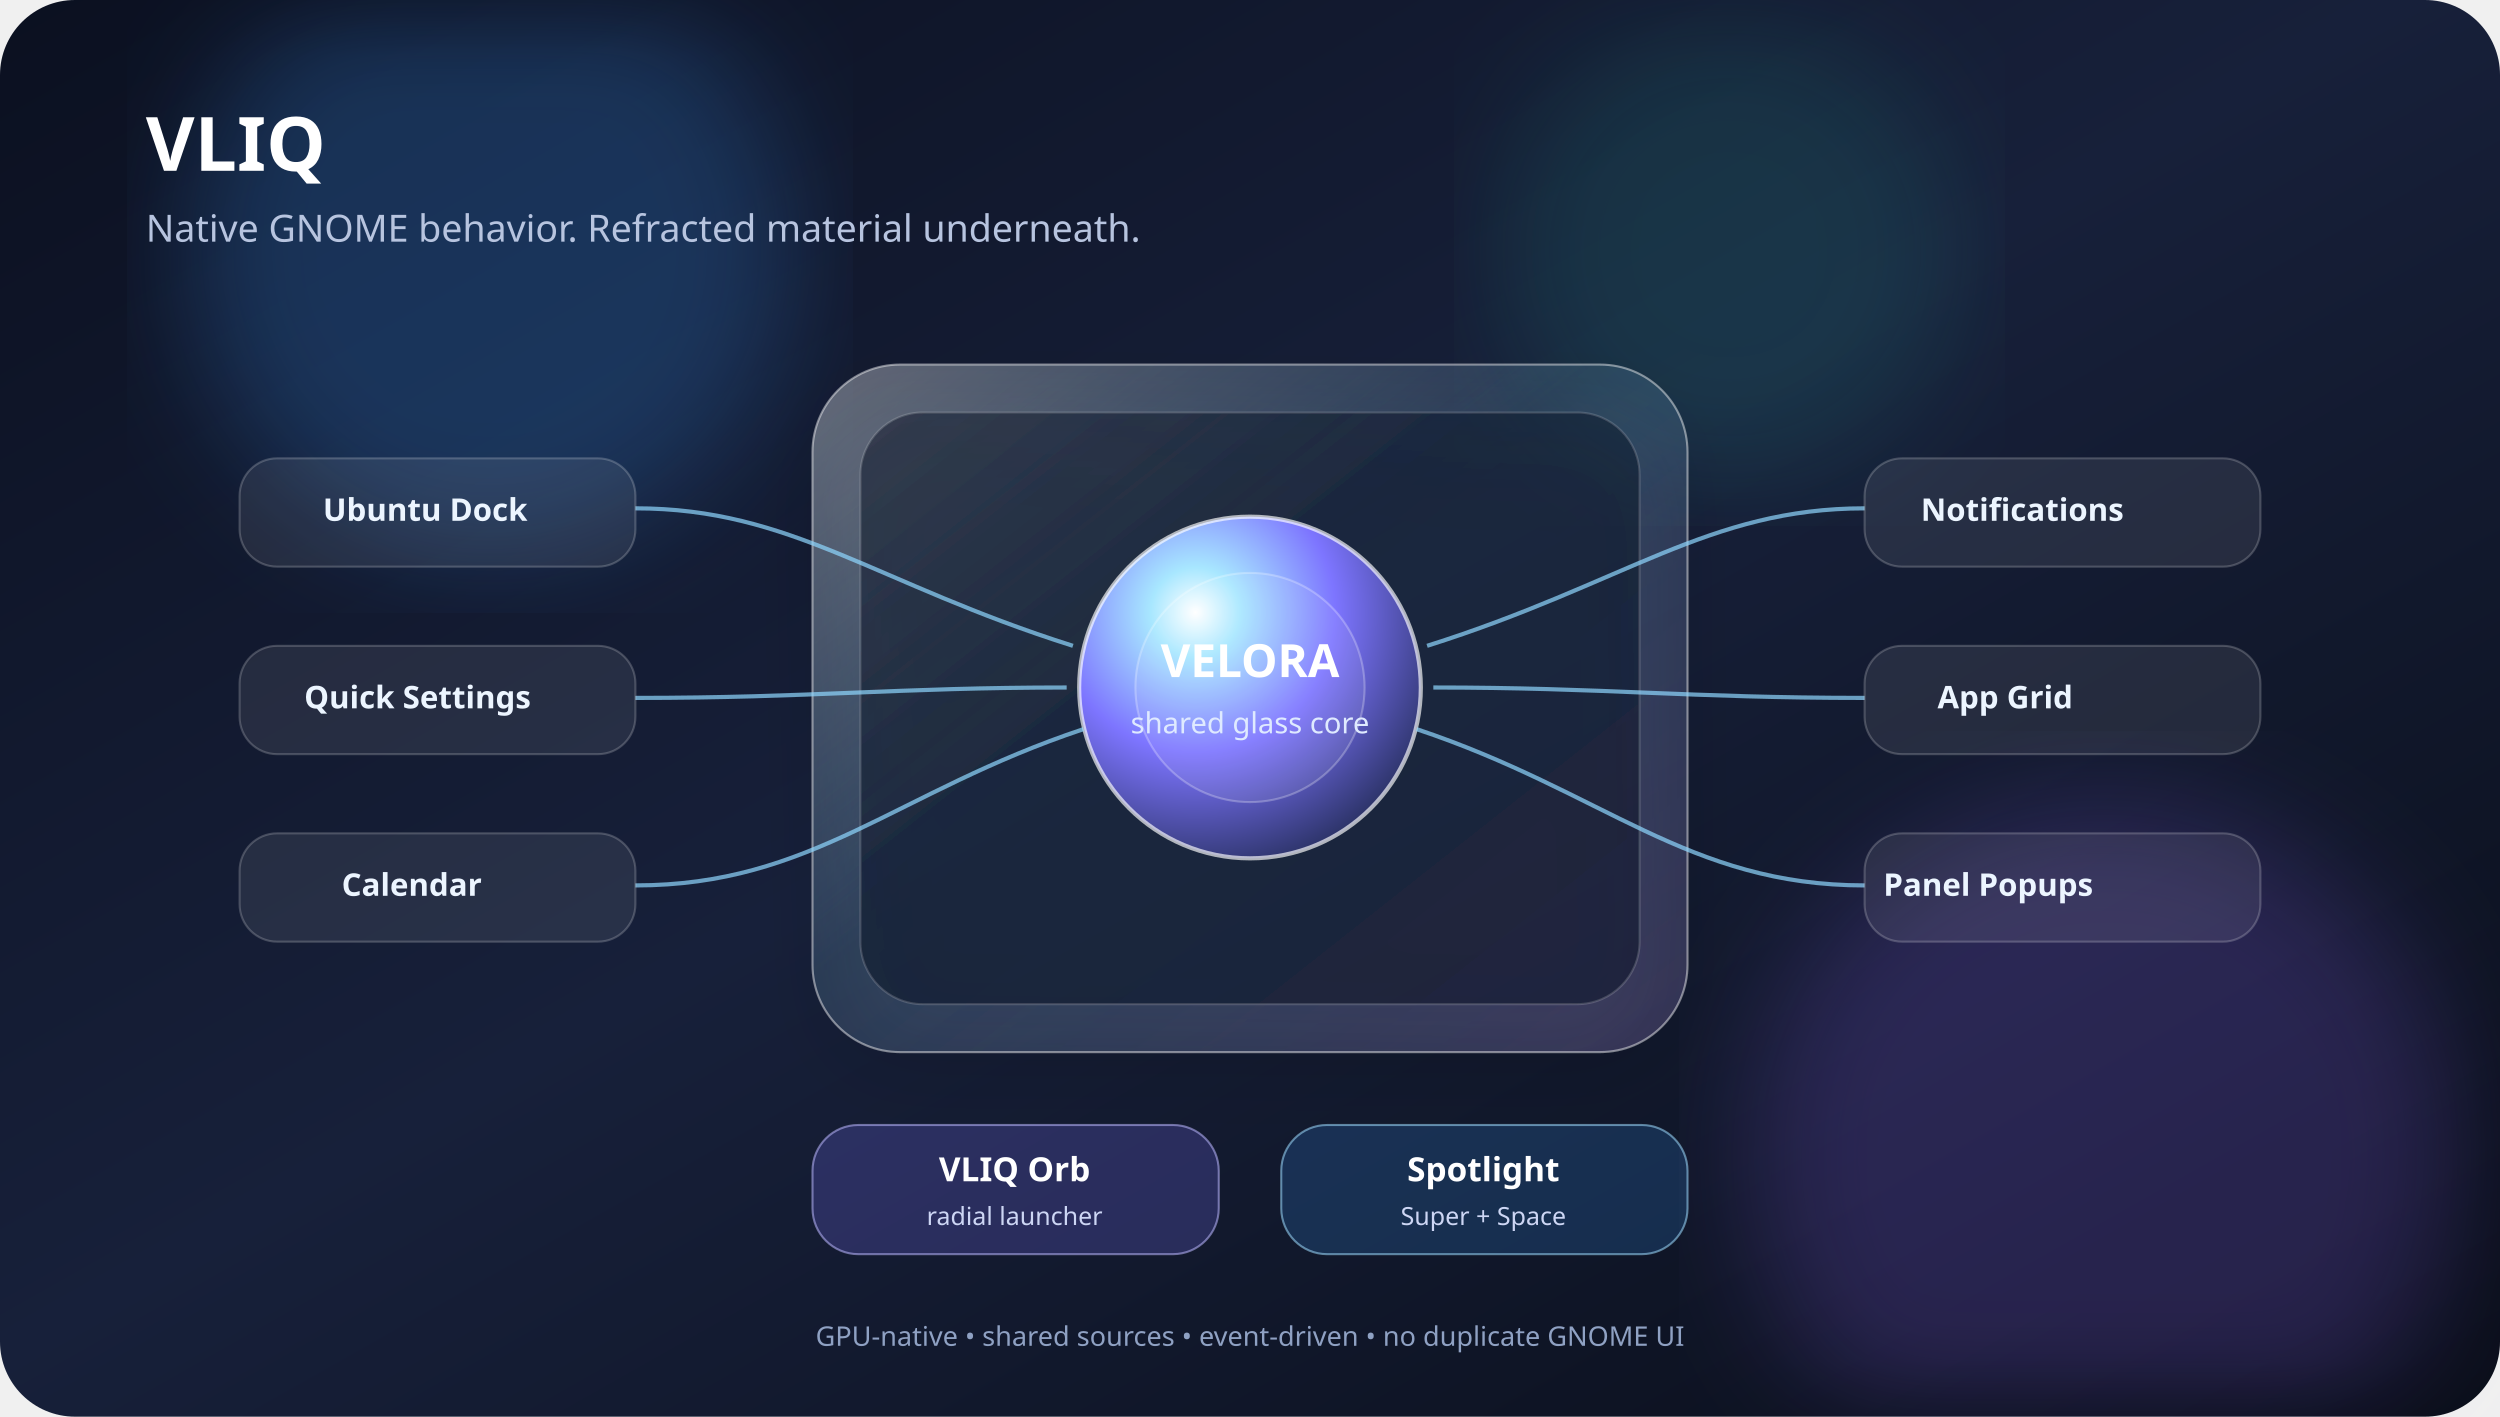
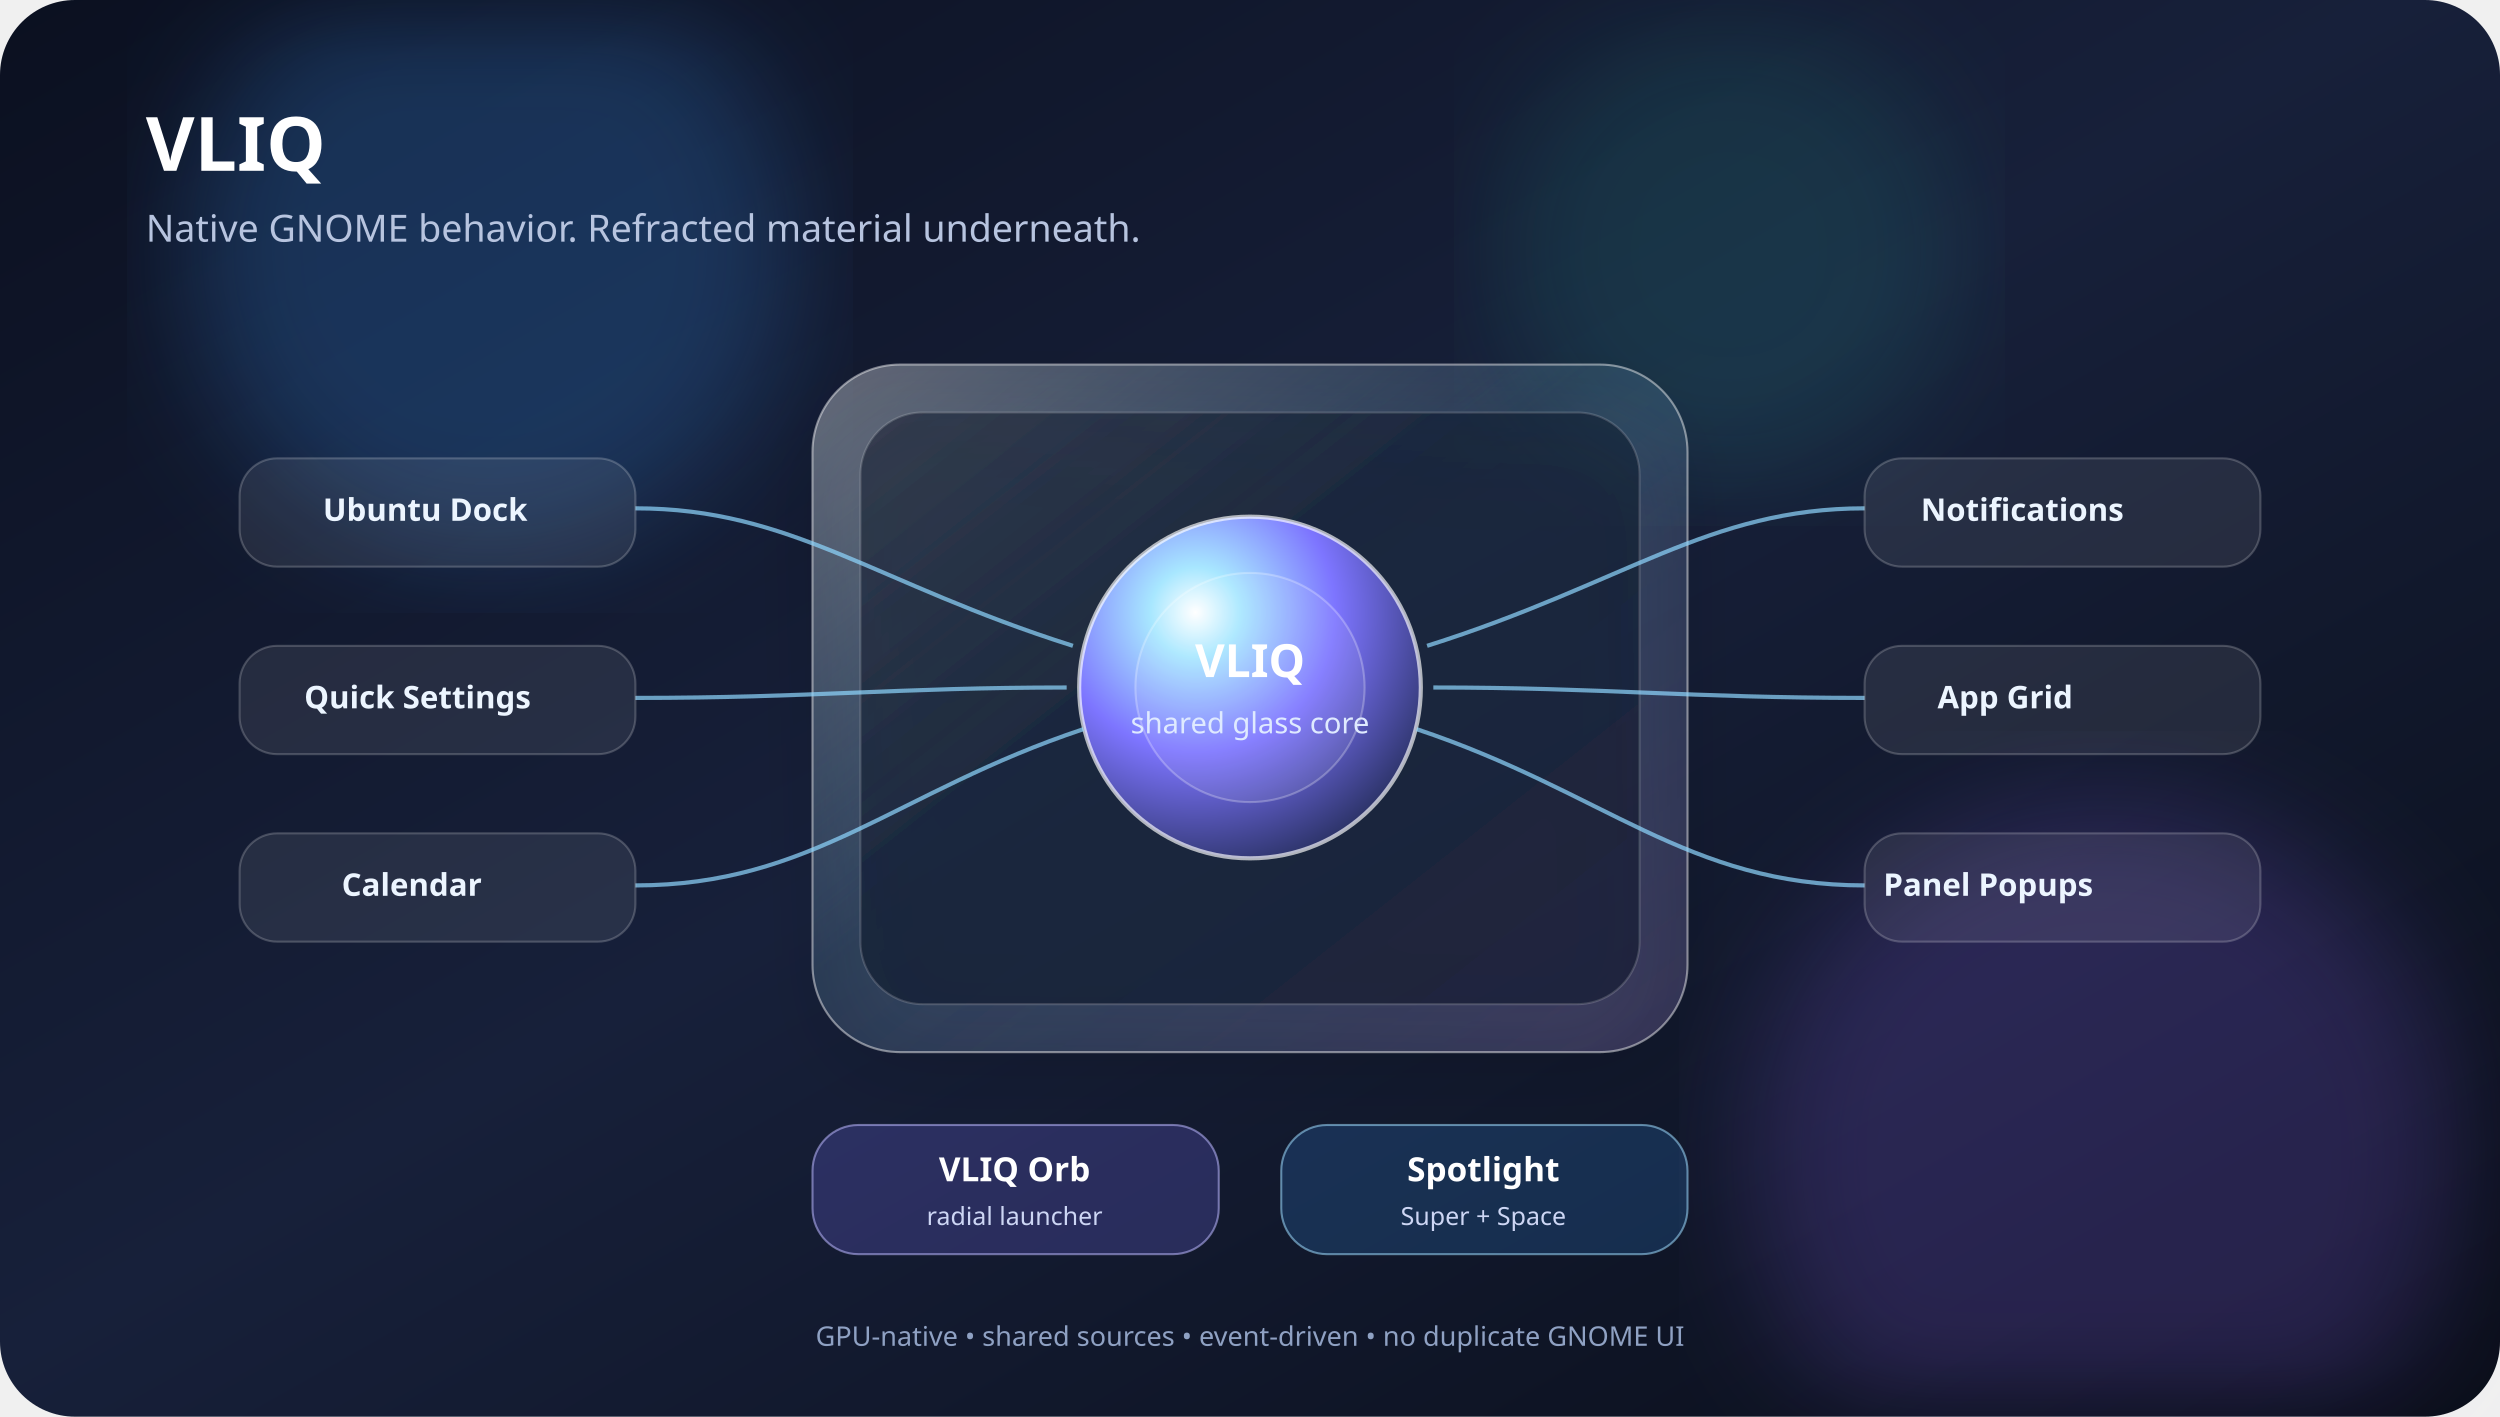
<svg xmlns="http://www.w3.org/2000/svg" width="1200" height="680" viewBox="0 0 1200 680" role="img" aria-labelledby="title desc">
  <defs>
    <linearGradient id="bg" x1="0" y1="0" x2="1" y2="1">
      <stop offset="0" stop-color="#0b1020" />
      <stop offset="0.48" stop-color="#17203a" />
      <stop offset="1" stop-color="#090d18" />
    </linearGradient>
    <linearGradient id="glass" x1="0" y1="0" x2="1" y2="1">
      <stop offset="0" stop-color="#ffffff" stop-opacity=".34" />
      <stop offset=".45" stop-color="#9edcff" stop-opacity=".13" />
      <stop offset="1" stop-color="#c7a8ff" stop-opacity=".18" />
    </linearGradient>
    <radialGradient id="orb" cx=".34" cy=".28" r=".82">
      <stop offset="0" stop-color="#ffffff" />
      <stop offset=".16" stop-color="#a8e7ff" />
      <stop offset=".5" stop-color="#7d75ff" />
      <stop offset="1" stop-color="#222b55" />
    </radialGradient>
    <filter id="blur">
      <feGaussianBlur stdDeviation="28" />
    </filter>
    <filter id="shadow" x="-30%" y="-30%" width="160%" height="160%">
      <feDropShadow dx="0" dy="16" stdDeviation="18" flood-color="#000" flood-opacity=".34" />
    </filter>
  </defs>
  <rect width="1200" height="680" rx="36" fill="url(#bg)" />
  <circle cx="235" cy="120" r="145" fill="#3c9cff" opacity=".22" filter="url(#blur)" />
  <circle cx="1010" cy="555" r="170" fill="#9368ff" opacity=".2" filter="url(#blur)" />
  <circle cx="830" cy="120" r="110" fill="#2de2c5" opacity=".11" filter="url(#blur)" />
  <text x="70" y="82" fill="#fff" font-family="system-ui, sans-serif" font-size="36" font-weight="700">VLIQ</text>
  <text x="70" y="116" fill="#b7c4df" font-family="system-ui, sans-serif" font-size="18">Native GNOME behavior. Refracted material underneath.</text>
  <g filter="url(#shadow)">
    <rect x="390" y="175" width="420" height="330" rx="42" fill="url(#glass)" stroke="#ffffff" stroke-opacity=".45" />
    <rect x="413" y="198" width="374" height="284" rx="30" fill="#0d1528" fill-opacity=".48" stroke="#ffffff" stroke-opacity=".16" />
  </g>
  <circle cx="600" cy="330" r="82" fill="url(#orb)" stroke="#fff" stroke-opacity=".66" stroke-width="2" />
  <circle cx="600" cy="330" r="55" fill="#fff" fill-opacity=".08" stroke="#fff" stroke-opacity=".26" />
-   <text x="600" y="325" text-anchor="middle" fill="#fff" font-family="system-ui, sans-serif" font-size="22" font-weight="700">VELORA</text>
+   <text x="600" y="325" text-anchor="middle" fill="#fff" font-family="system-ui, sans-serif" font-size="22" font-weight="700">VLIQ</text>
  <text x="600" y="352" text-anchor="middle" fill="#dfeaff" font-family="system-ui, sans-serif" font-size="14">shared glass core</text>
  <g fill="#eaf4ff" font-family="system-ui, sans-serif" font-size="15" font-weight="600">
    <text x="155" y="250">Ubuntu Dock</text>
    <text x="146" y="340">Quick Settings</text>
    <text x="164" y="430">Calendar</text>
    <text x="922" y="250">Notifications</text>
    <text x="930" y="340">App Grid</text>
    <text x="904" y="430">Panel Popups</text>
  </g>
  <g stroke="#8fd8ff" stroke-opacity=".7" stroke-width="2" fill="none">
    <path d="M305 244 C380 244 420 280 515 310" />
    <path d="M305 335 C390 335 430 330 512 330" />
    <path d="M305 425 C390 425 430 380 520 350" />
    <path d="M895 244 C820 244 780 280 685 310" />
    <path d="M895 335 C810 335 770 330 688 330" />
    <path d="M895 425 C810 425 770 380 680 350" />
  </g>
  <g>
    <rect x="115" y="220" width="190" height="52" rx="18" fill="#fff" fill-opacity=".08" stroke="#fff" stroke-opacity=".2" />
    <rect x="115" y="310" width="190" height="52" rx="18" fill="#fff" fill-opacity=".08" stroke="#fff" stroke-opacity=".2" />
    <rect x="115" y="400" width="190" height="52" rx="18" fill="#fff" fill-opacity=".08" stroke="#fff" stroke-opacity=".2" />
    <rect x="895" y="220" width="190" height="52" rx="18" fill="#fff" fill-opacity=".08" stroke="#fff" stroke-opacity=".2" />
    <rect x="895" y="310" width="190" height="52" rx="18" fill="#fff" fill-opacity=".08" stroke="#fff" stroke-opacity=".2" />
    <rect x="895" y="400" width="190" height="52" rx="18" fill="#fff" fill-opacity=".08" stroke="#fff" stroke-opacity=".2" />
  </g>
  <g font-family="system-ui, sans-serif">
    <rect x="390" y="540" width="195" height="62" rx="22" fill="#7d75ff" fill-opacity=".22" stroke="#bcb8ff" stroke-opacity=".55" />
    <text x="487" y="567" text-anchor="middle" fill="#fff" font-size="16" font-weight="700">VLIQ Orb</text>
    <text x="487" y="588" text-anchor="middle" fill="#cdd6f4" font-size="12">radial launcher</text>
    <rect x="615" y="540" width="195" height="62" rx="22" fill="#3c9cff" fill-opacity=".18" stroke="#9edcff" stroke-opacity=".55" />
    <text x="712" y="567" text-anchor="middle" fill="#fff" font-size="16" font-weight="700">Spotlight</text>
    <text x="712" y="588" text-anchor="middle" fill="#cdd6f4" font-size="12">Super + Space</text>
  </g>
  <text x="600" y="646" text-anchor="middle" fill="#8fa1c3" font-family="system-ui, sans-serif" font-size="13">GPU-native • shared sources • event-driven • no duplicate GNOME UI</text>
</svg>
